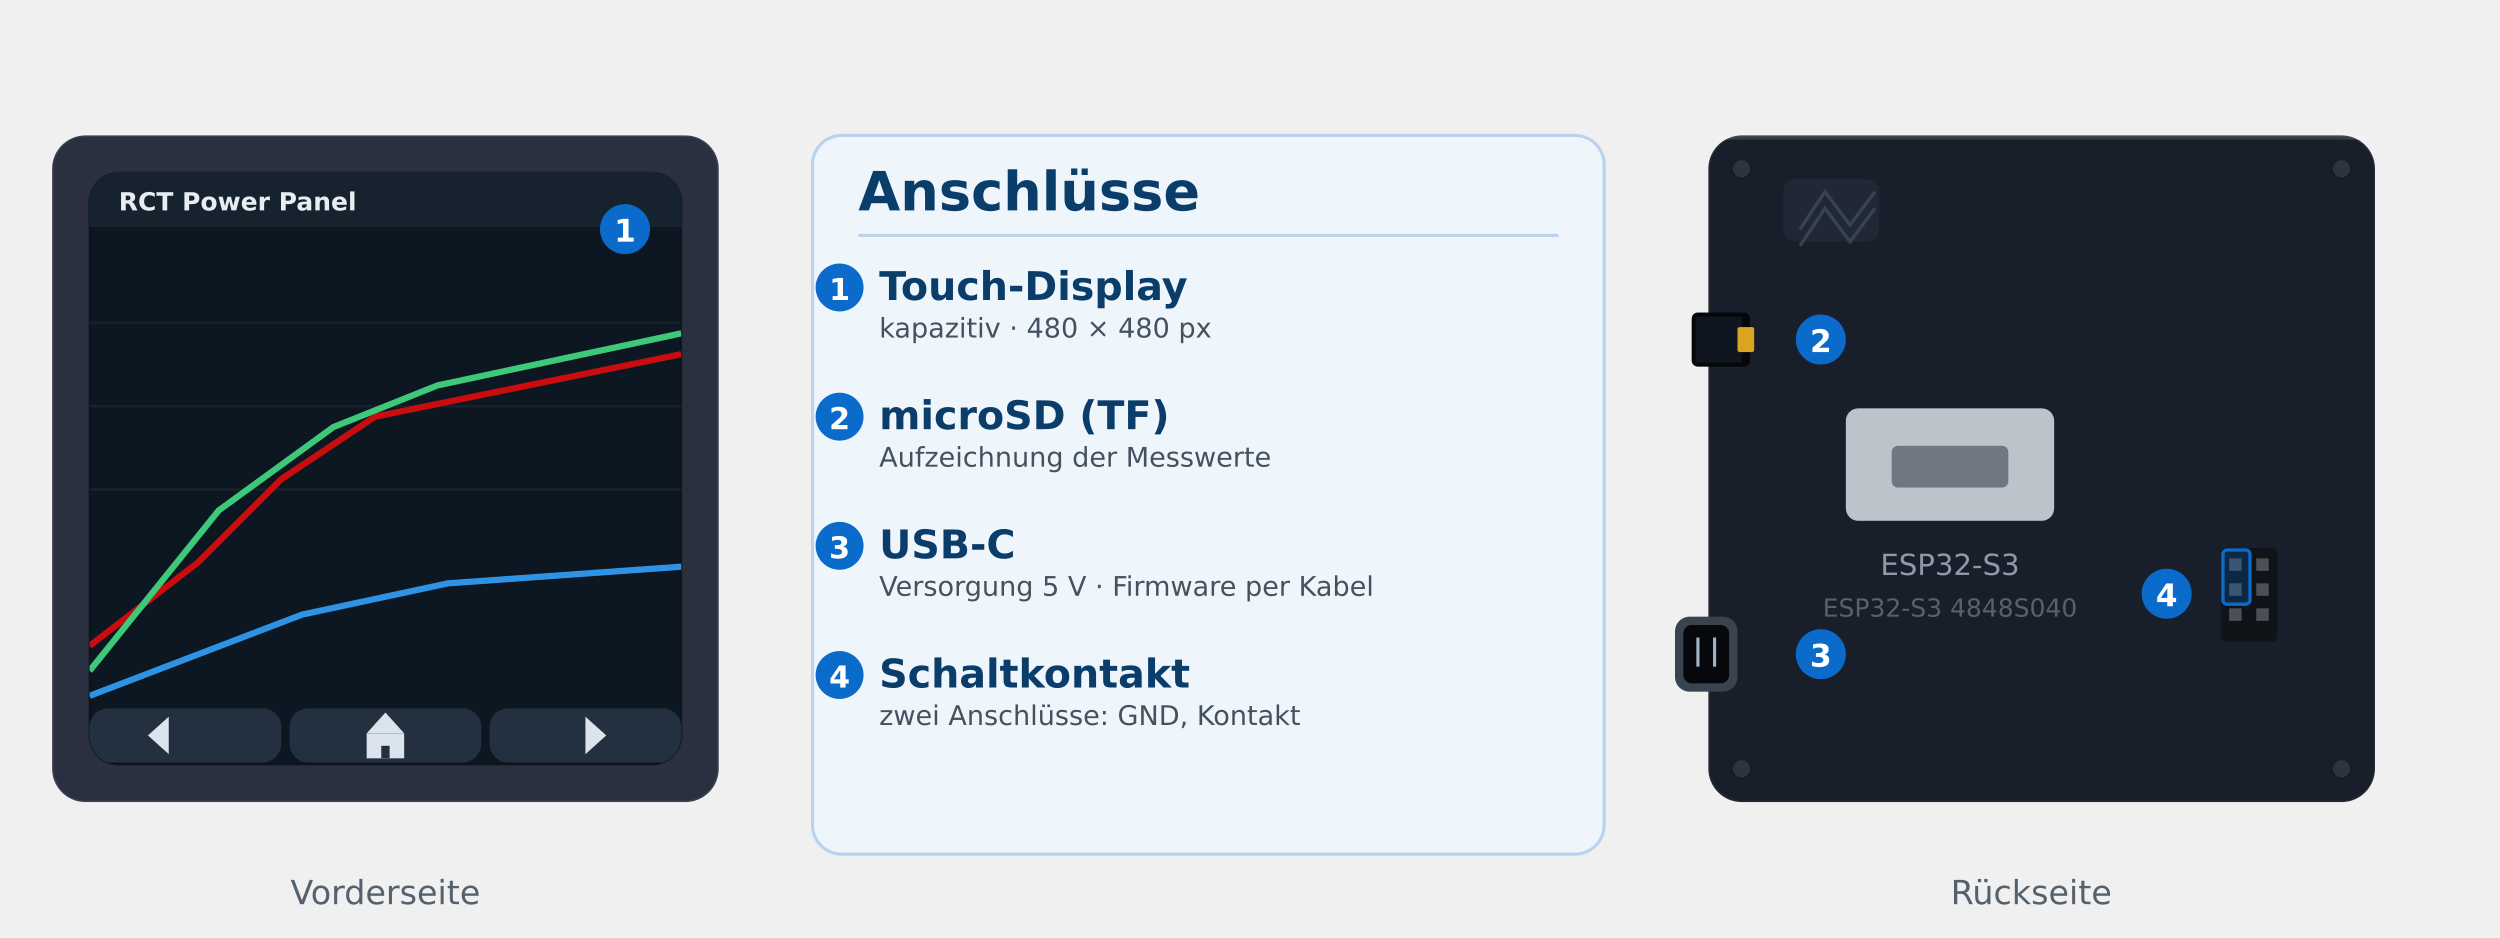
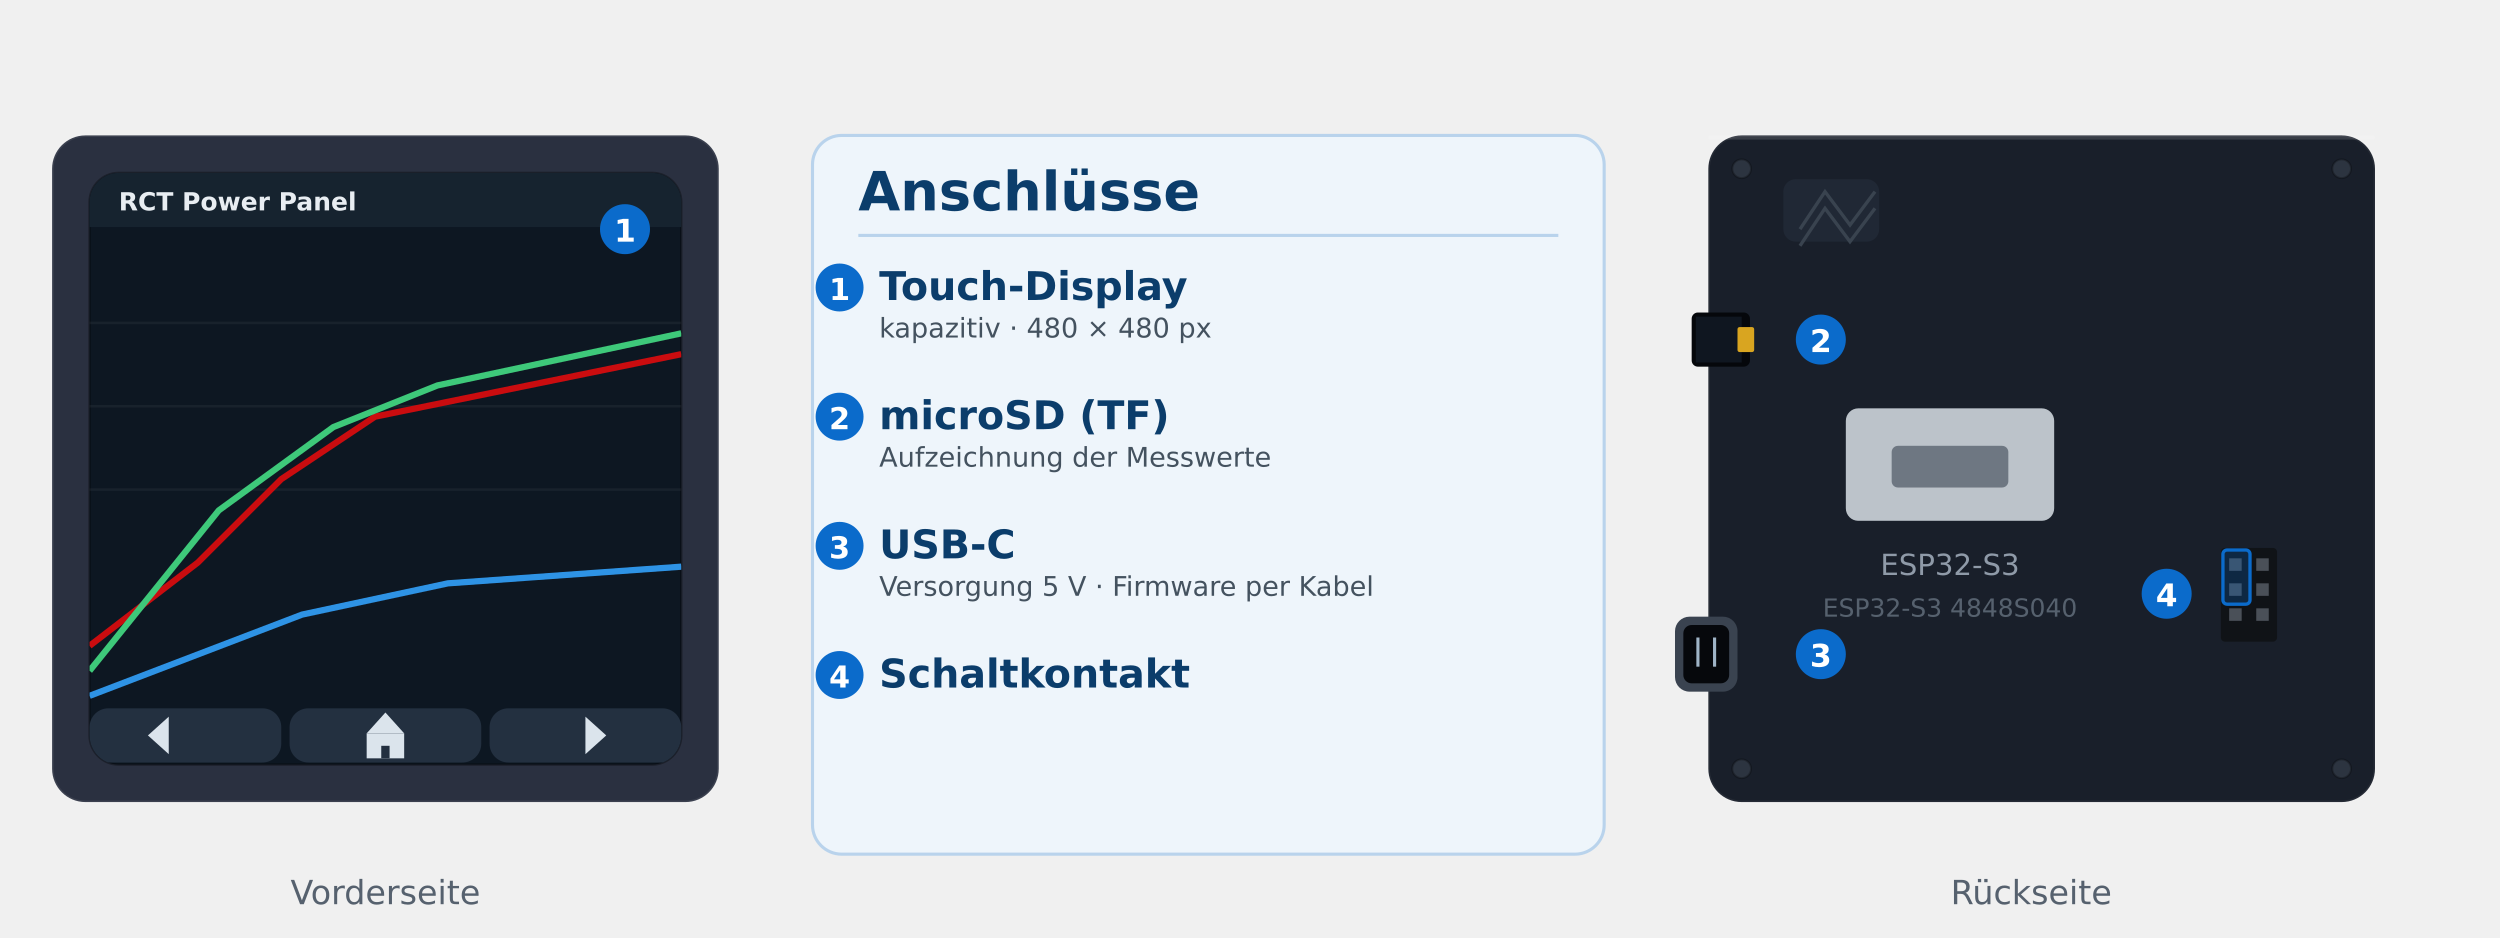
<svg xmlns="http://www.w3.org/2000/svg" width="1200" height="450" viewBox="0 0 1200 450" font-family="DejaVu Sans, sans-serif">
  <defs>
    <clipPath id="scr">
      <rect x="43" y="83" width="284" height="284" rx="14" />
    </clipPath>
  </defs>
  <rect x="25" y="65" width="320" height="320" rx="16" fill="#2a3040" stroke="#ffffff14" stroke-width="1.5" />
  <rect x="43" y="83" width="284" height="284" rx="14" fill="#0d1722" stroke="#00000055" stroke-width="1.2" />
  <g clip-path="url(#scr)">
    <rect x="43" y="83" width="284" height="26" fill="#16232f" />
    <text x="57" y="101" fill="#e8edf2" font-size="12" font-weight="600">RCT Power Panel</text>
    <g stroke="#ffffff0c" stroke-width="1.2">
      <line x1="43" y1="155" x2="327" y2="155" />
      <line x1="43" y1="195" x2="327" y2="195" />
      <line x1="43" y1="235" x2="327" y2="235" />
    </g>
    <polyline points="43,310 95,270 135,230 180,200 327,170" fill="none" stroke="#ca0c0f" stroke-width="3" stroke-linejoin="round" />
    <polyline points="43,322 105,245 160,205 210,185 327,160" fill="none" stroke="#3ec97a" stroke-width="3" stroke-linejoin="round" />
    <polyline points="43,334 145,295 215,280 327,272" fill="none" stroke="#2e93e5" stroke-width="3" stroke-linejoin="round" />
    <rect x="43" y="340" width="92" height="26" rx="9" fill="#233040" />
    <path d="M71,353 L81,344 L81,362 Z" fill="#dbe4ec" />
    <rect x="139" y="340" width="92" height="26" rx="9" fill="#233040" />
    <path d="M176,352 L194,352 L185,342 Z" fill="#dbe4ec" />
    <rect x="176" y="352" width="18" height="12" fill="#dbe4ec" />
    <rect x="183" y="358" width="4" height="6" fill="#233040" />
    <rect x="235" y="340" width="92" height="26" rx="9" fill="#233040" />
    <path d="M291,353 L281,344 L281,362 Z" fill="#dbe4ec" />
  </g>
  <circle cx="300" cy="110" r="12" fill="#0b6bcb" />
  <text x="300" y="116" fill="#ffffff" font-size="15" font-weight="700" text-anchor="middle">1</text>
  <text x="185" y="434" fill="#56616e" font-size="16" text-anchor="middle">Vorderseite</text>
  <rect x="390" y="65" width="380" height="345" rx="14" fill="#eef5fb" stroke="#b9d3ec" stroke-width="1.5" />
  <text x="412" y="101" fill="#0b3d6b" font-size="26" font-weight="700">Anschlüsse</text>
  <line x1="412" y1="113" x2="748" y2="113" stroke="#b9d3ec" stroke-width="1.5" />
  <circle cx="403" cy="138" r="11.5" fill="#0b6bcb" />
  <text x="403" y="144" fill="#ffffff" font-size="14.5" font-weight="700" text-anchor="middle">1</text>
  <text x="422" y="144" fill="#0b3d6b" font-size="19" font-weight="600">Touch-Display</text>
  <text x="422" y="162" fill="#44525f" font-size="13">kapazitiv · 480 × 480 px</text>
  <circle cx="403" cy="200" r="11.5" fill="#0b6bcb" />
  <text x="403" y="206" fill="#ffffff" font-size="14.5" font-weight="700" text-anchor="middle">2</text>
  <text x="422" y="206" fill="#0b3d6b" font-size="19" font-weight="600">microSD (TF)</text>
  <text x="422" y="224" fill="#44525f" font-size="13">Aufzeichnung der Messwerte</text>
  <circle cx="403" cy="262" r="11.5" fill="#0b6bcb" />
  <text x="403" y="268" fill="#ffffff" font-size="14.5" font-weight="700" text-anchor="middle">3</text>
  <text x="422" y="268" fill="#0b3d6b" font-size="19" font-weight="600">USB-C</text>
  <text x="422" y="286" fill="#44525f" font-size="13">Versorgung 5 V · Firmware per Kabel</text>
  <circle cx="403" cy="324" r="11.5" fill="#0b6bcb" />
  <text x="403" y="330" fill="#ffffff" font-size="14.5" font-weight="700" text-anchor="middle">4</text>
  <text x="422" y="330" fill="#0b3d6b" font-size="19" font-weight="600">Schaltkontakt</text>
-   <text x="422" y="348" fill="#44525f" font-size="13">zwei Anschlüsse: GND, Kontakt</text>
  <rect x="820" y="65" width="320" height="320" rx="16" fill="#191f2a" stroke="#ffffff0d" stroke-width="1.5" />
  <line x1="821" y1="66" x2="1139" y2="66" stroke="#ffffff22" stroke-width="2" stroke-linecap="round" />
  <circle cx="836" cy="81" r="4.5" fill="#2c3440" stroke="#00000040" />
  <circle cx="1124" cy="81" r="4.5" fill="#2c3440" stroke="#00000040" />
  <circle cx="836" cy="369" r="4.5" fill="#2c3440" stroke="#00000040" />
  <circle cx="1124" cy="369" r="4.5" fill="#2c3440" stroke="#00000040" />
  <rect x="856" y="86" width="46" height="30" rx="6" fill="#202835" />
  <path d="M864,110 L876,92 L888,108 L900,92" fill="none" stroke="#39434f" stroke-width="1.6" />
  <path d="M864,118 L876,100 L888,116 L900,100" fill="none" stroke="#39434f" stroke-width="1.6" />
  <rect x="812" y="150" width="28" height="26" rx="3" fill="#05070b" />
  <rect x="814" y="152" width="22" height="22" fill="#0f1620" />
  <rect x="834" y="157" width="8" height="12" rx="1" fill="#d9a520" />
  <circle cx="874" cy="163" r="12" fill="#0b6bcb" />
  <text x="874" y="169" fill="#ffffff" font-size="15" font-weight="700" text-anchor="middle">2</text>
  <rect x="804" y="296" width="30" height="36" rx="7" fill="#3a4350" />
  <rect x="808" y="300" width="22" height="28" rx="4" fill="#06080c" />
  <line x1="815" y1="306" x2="815" y2="320" stroke="#9fb4c7" stroke-width="1.5" />
  <line x1="823" y1="306" x2="823" y2="320" stroke="#9fb4c7" stroke-width="1.5" />
  <circle cx="874" cy="314" r="12" fill="#0b6bcb" />
  <text x="874" y="320" fill="#ffffff" font-size="15" font-weight="700" text-anchor="middle">3</text>
  <rect x="1066" y="263" width="27" height="45" rx="2" fill="#101317" />
  <g fill="#4a5058">
    <rect x="1070" y="268" width="6" height="6" />
    <rect x="1083" y="268" width="6" height="6" />
    <rect x="1070" y="280" width="6" height="6" />
    <rect x="1083" y="280" width="6" height="6" />
    <rect x="1070" y="292" width="6" height="6" />
    <rect x="1083" y="292" width="6" height="6" />
  </g>
  <rect x="1067" y="264" width="13" height="26" rx="2" fill="#0b6bcb" fill-opacity="0.25" stroke="#0b6bcb" stroke-width="1.6" />
  <circle cx="1040" cy="285" r="12" fill="#0b6bcb" />
  <text x="1040" y="291" fill="#ffffff" font-size="15" font-weight="700" text-anchor="middle">4</text>
  <rect x="886" y="196" width="100" height="54" rx="6" fill="#bcc3ca" />
  <rect x="908" y="214" width="56" height="20" rx="3" fill="#6e7782" />
  <text x="936" y="276" fill="#8f9aa8" font-size="14" text-anchor="middle">ESP32-S3</text>
  <text x="936" y="296" fill="#56616e" font-size="12" text-anchor="middle">ESP32-S3 4848S040</text>
  <text x="975" y="434" fill="#56616e" font-size="16" text-anchor="middle">Rückseite</text>
</svg>
